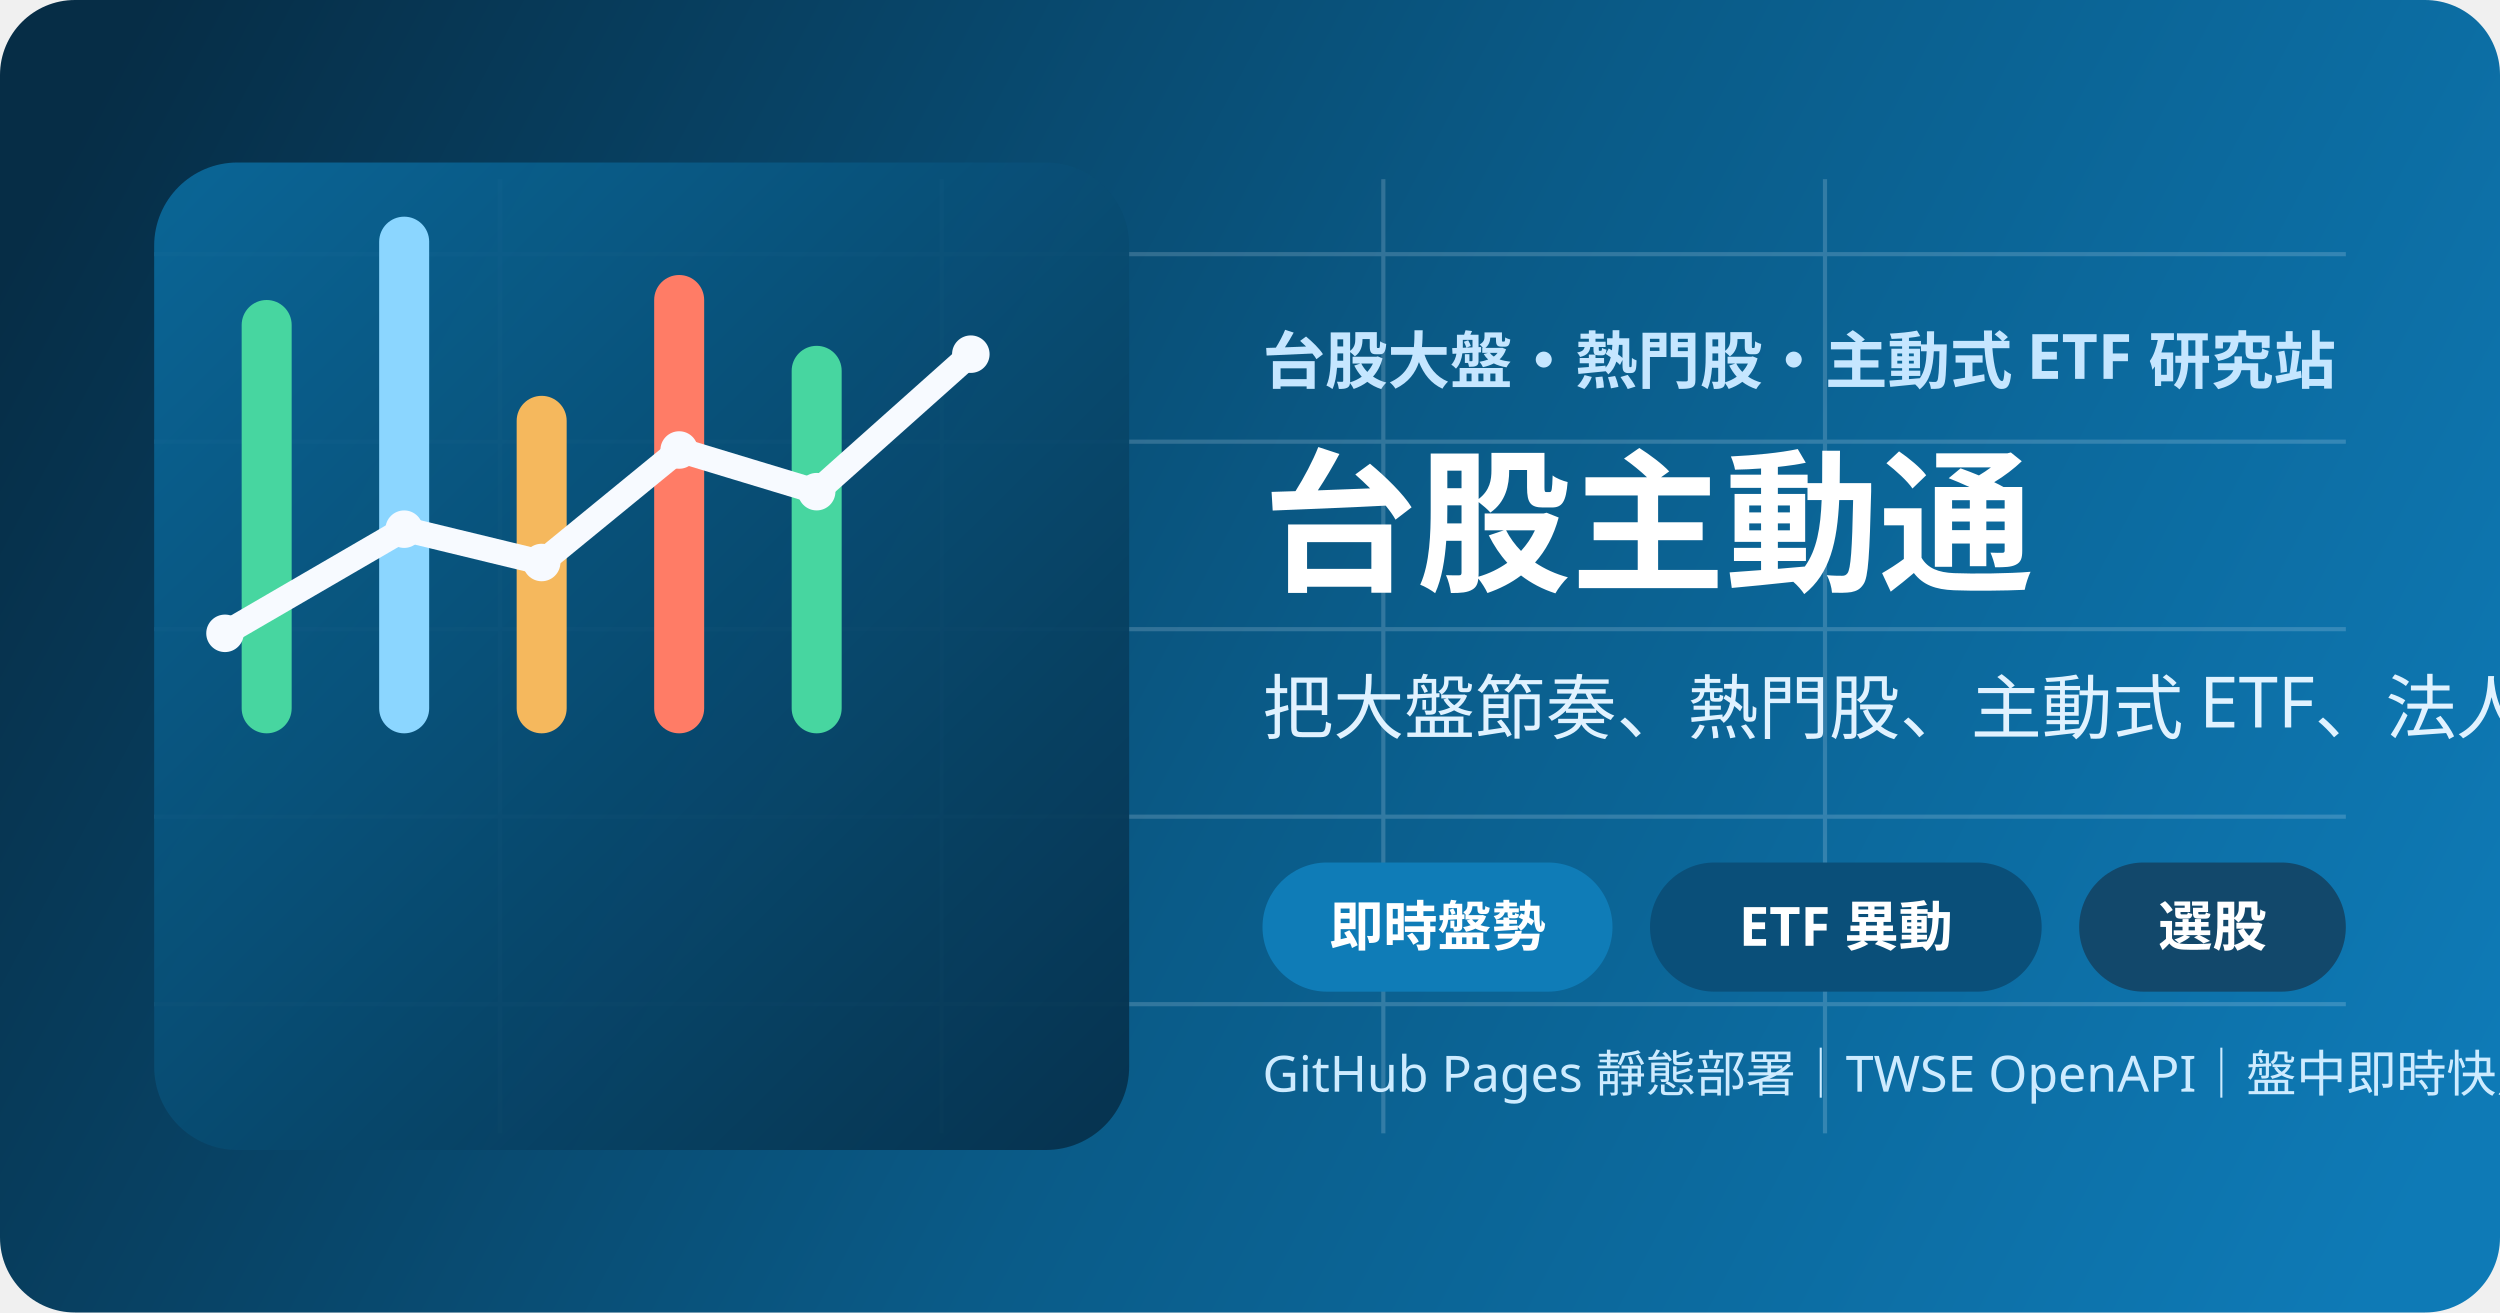
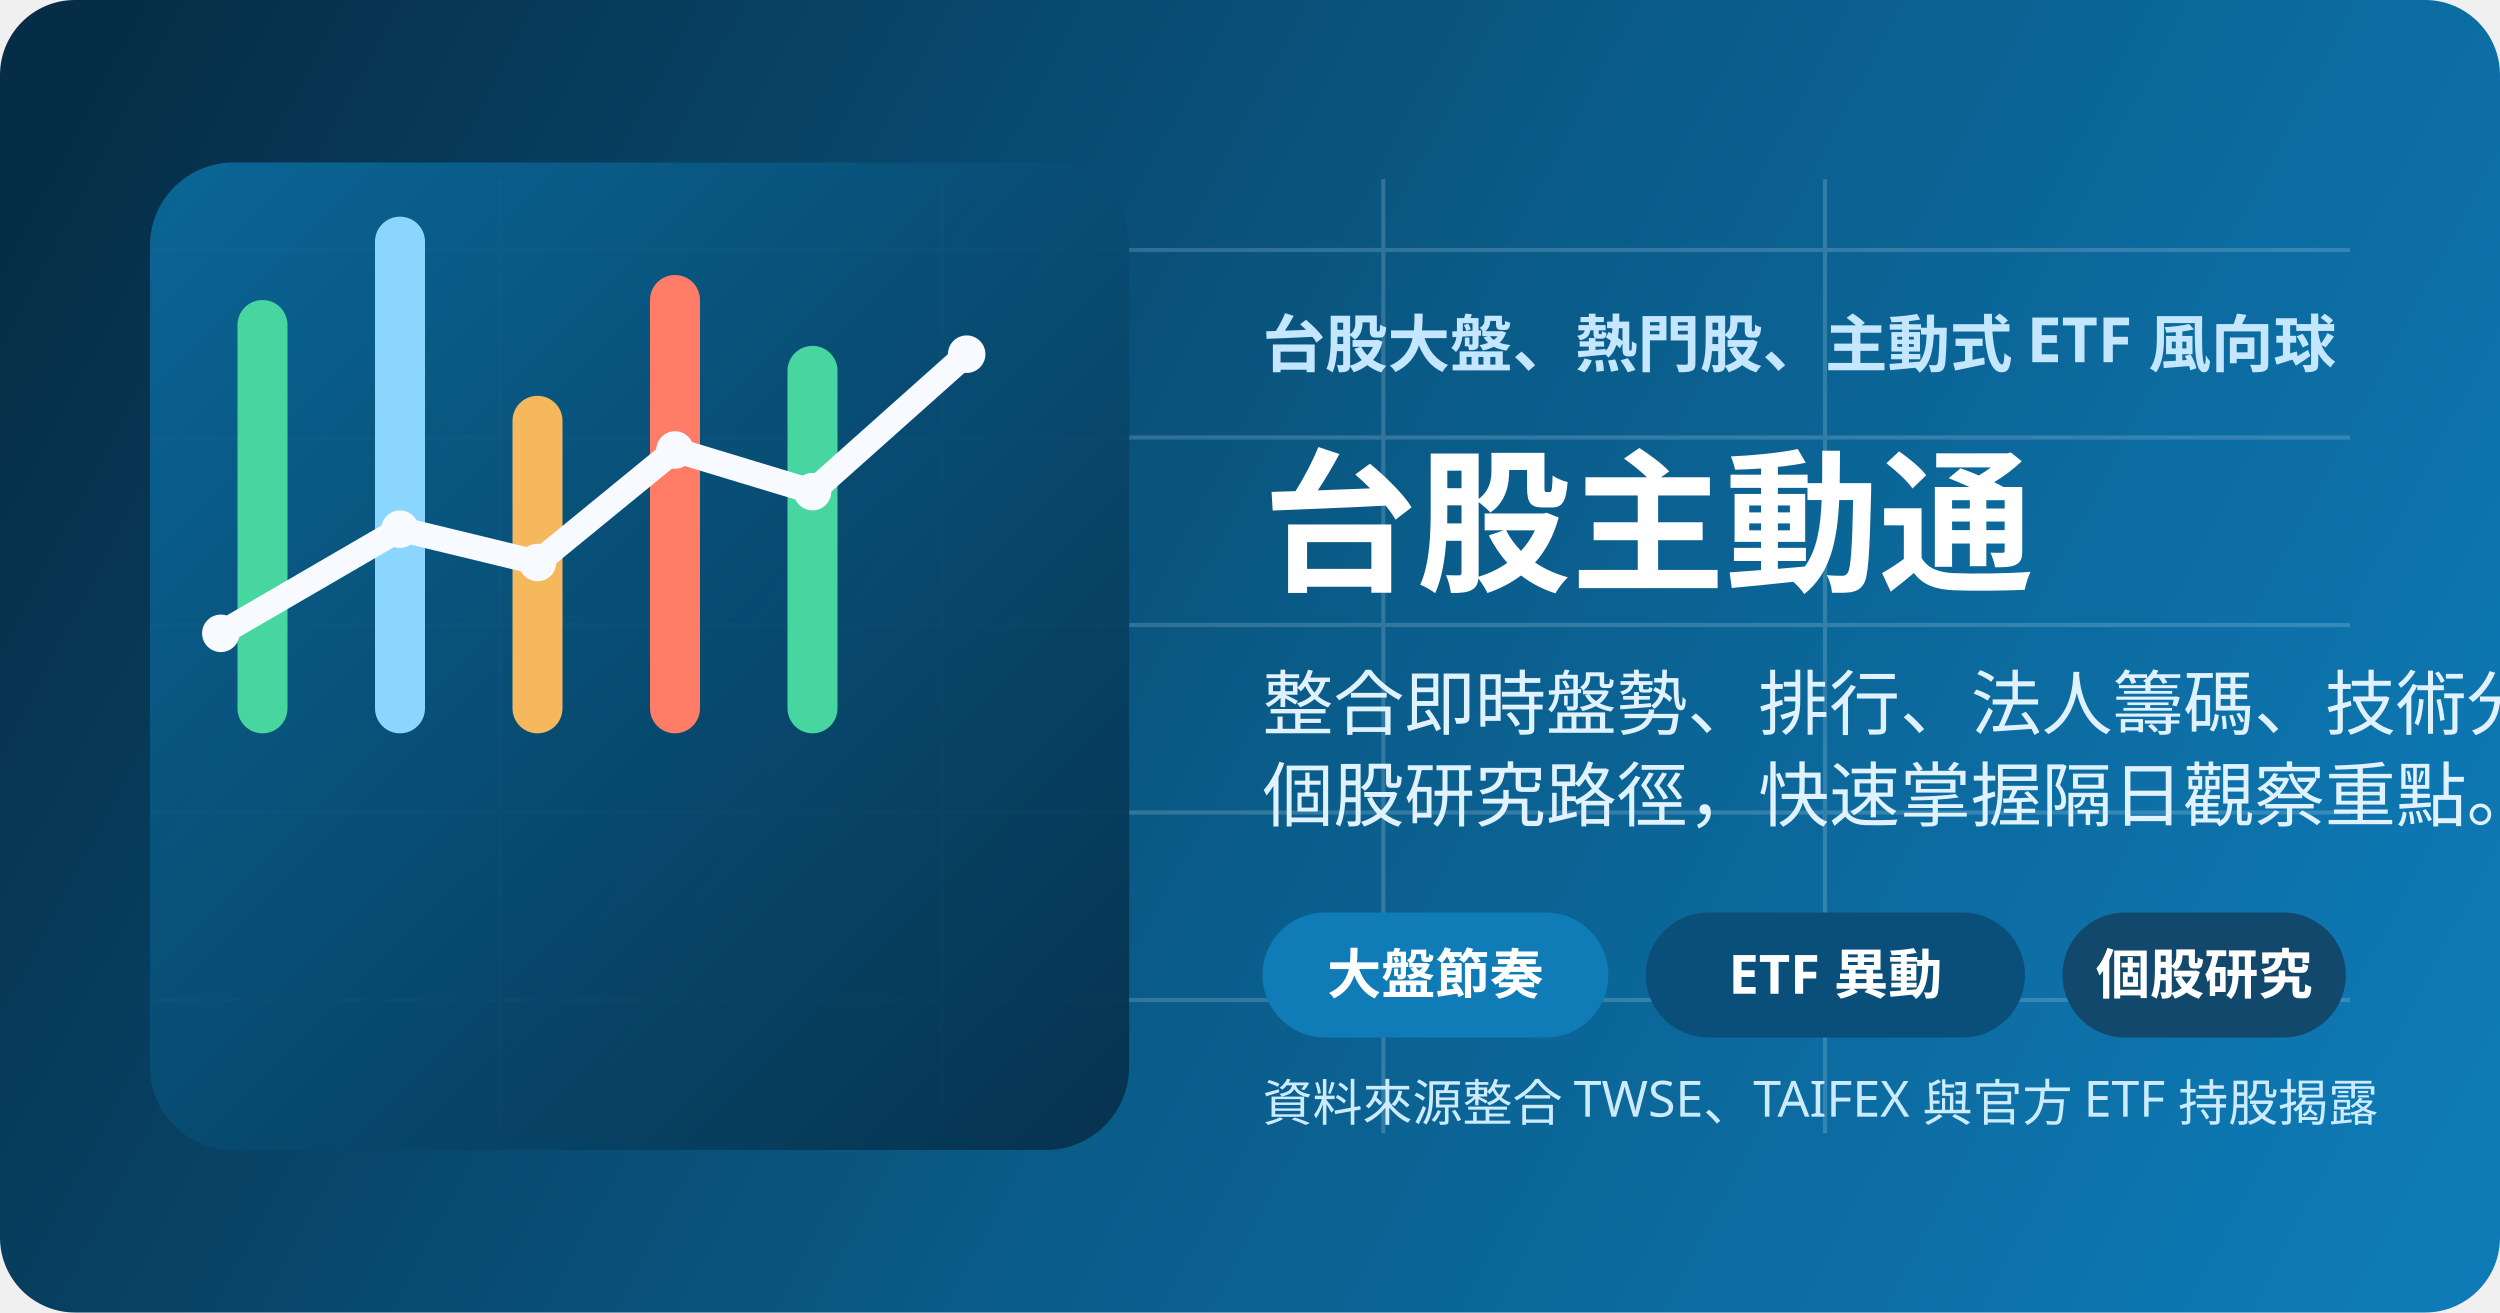
<svg xmlns="http://www.w3.org/2000/svg" width="1200" height="630" viewBox="0 0 1200 630" fill="none">
  <rect width="1200" height="630" rx="36" fill="url(#bg)" />
  <g opacity="0.18">
-     <path d="M74 122H1126" stroke="#E9F4FF" stroke-width="2" />
-     <path d="M74 212H1126" stroke="#E9F4FF" stroke-width="2" />
-     <path d="M74 302H1126" stroke="#E9F4FF" stroke-width="2" />
-     <path d="M74 392H1126" stroke="#E9F4FF" stroke-width="2" />
-     <path d="M74 482H1126" stroke="#E9F4FF" stroke-width="2" />
+     <path d="M72 120H1128" stroke="#E9F4FF" stroke-width="2" />
+     <path d="M72 210H1128" stroke="#E9F4FF" stroke-width="2" />
+     <path d="M72 300H1128" stroke="#E9F4FF" stroke-width="2" />
+     <path d="M72 390H1128" stroke="#E9F4FF" stroke-width="2" />
+     <path d="M72 480H1128" stroke="#E9F4FF" stroke-width="2" />
    <path d="M240 86V544" stroke="#E9F4FF" stroke-width="2" />
    <path d="M452 86V544" stroke="#E9F4FF" stroke-width="2" />
    <path d="M664 86V544" stroke="#E9F4FF" stroke-width="2" />
    <path d="M876 86V544" stroke="#E9F4FF" stroke-width="2" />
  </g>
-   <rect x="74" y="78" width="468" height="474" rx="40" fill="url(#panel)" fill-opacity="0.94" />
-   <rect x="116" y="144" width="24" height="208" rx="12" fill="#47D6A0" />
-   <rect x="182" y="104" width="24" height="248" rx="12" fill="#8BD6FF" />
-   <rect x="248" y="190" width="24" height="162" rx="12" fill="#F5B85D" />
-   <rect x="314" y="132" width="24" height="220" rx="12" fill="#FF7C66" />
-   <rect x="380" y="166" width="24" height="186" rx="12" fill="#47D6A0" />
-   <path d="M108 304L194 254L260 270L326 216L392 236L466 170" stroke="#F7FAFF" stroke-width="12" stroke-linecap="round" stroke-linejoin="round" />
-   <circle cx="108" cy="304" r="9" fill="#F7FAFF" />
-   <circle cx="194" cy="254" r="9" fill="#F7FAFF" />
-   <circle cx="260" cy="270" r="9" fill="#F7FAFF" />
-   <circle cx="326" cy="216" r="9" fill="#F7FAFF" />
-   <circle cx="392" cy="236" r="9" fill="#F7FAFF" />
-   <circle cx="466" cy="170" r="9" fill="#F7FAFF" />
-   <text x="606" y="184" fill="#C5E6FF" font-family="'IBM Plex Sans TC', 'Noto Sans TC', sans-serif" font-size="30" font-weight="600">台股大盤・熱門股・主動式 ETF 研究站</text>
-   <text x="606" y="278" fill="#FFFFFF" font-family="'IBM Plex Sans TC', 'Noto Sans TC', sans-serif" font-size="74" font-weight="700">台股主動通</text>
-   <text x="606" y="352" fill="#E0F2FF" font-family="'IBM Plex Sans TC', 'Noto Sans TC', sans-serif" font-size="34" font-weight="500">把大盤節奏、熱門股、主動式 ETF、法人籌碼與技術面串成一條研究路徑</text>
+   <rect x="72" y="78" width="470" height="474" rx="40" fill="url(#panel)" fill-opacity="0.94" />
+   <rect x="114" y="144" width="24" height="208" rx="12" fill="#47D6A0" />
+   <rect x="180" y="104" width="24" height="248" rx="12" fill="#8BD6FF" />
+   <rect x="246" y="190" width="24" height="162" rx="12" fill="#F5B85D" />
+   <rect x="312" y="132" width="24" height="220" rx="12" fill="#FF7C66" />
+   <rect x="378" y="166" width="24" height="186" rx="12" fill="#47D6A0" />
+   <path d="M106 304L192 254L258 270L324 216L390 236L464 170" stroke="#F7FAFF" stroke-width="12" stroke-linecap="round" stroke-linejoin="round" />
+   <circle cx="106" cy="304" r="9" fill="#F7FAFF" />
+   <circle cx="192" cy="254" r="9" fill="#F7FAFF" />
+   <circle cx="258" cy="270" r="9" fill="#F7FAFF" />
+   <circle cx="324" cy="216" r="9" fill="#F7FAFF" />
+   <circle cx="390" cy="236" r="9" fill="#F7FAFF" />
+   <circle cx="464" cy="170" r="9" fill="#F7FAFF" />
+   <text x="606" y="176" fill="#C5E6FF" font-family="'IBM Plex Sans TC', 'Noto Sans TC', sans-serif" font-size="30" font-weight="600">
+     台股大盤、熱門股、主動式 ETF 風向球
+   </text>
+   <text x="606" y="278" fill="#FFFFFF" font-family="'IBM Plex Sans TC', 'Noto Sans TC', sans-serif" font-size="74" font-weight="700">
+     台股主動通
+   </text>
+   <text x="606" y="350" fill="#E0F2FF" font-family="'IBM Plex Sans TC', 'Noto Sans TC', sans-serif" font-size="34" font-weight="500">
+     整合即時盤勢、排行、法人籌碼、技術分析與
+   </text>
+   <text x="606" y="394" fill="#E0F2FF" font-family="'IBM Plex Sans TC', 'Noto Sans TC', sans-serif" font-size="34" font-weight="500">
+     個股研究路徑，快速掌握隔日觀察重點。
+   </text>
  <g>
-     <rect x="606" y="414" width="168" height="62" rx="31" fill="#0F7CB7" />
-     <text x="690" y="454" text-anchor="middle" fill="#FFFFFF" font-family="'IBM Plex Sans TC', 'Noto Sans TC', sans-serif" font-size="26" font-weight="600">即時盤勢</text>
-     <rect x="792" y="414" width="188" height="62" rx="31" fill="#0A4F79" />
-     <text x="886" y="454" text-anchor="middle" fill="#FFFFFF" font-family="'IBM Plex Sans TC', 'Noto Sans TC', sans-serif" font-size="26" font-weight="600">ETF 異動</text>
-     <rect x="998" y="414" width="128" height="62" rx="31" fill="#12486B" />
-     <text x="1062" y="454" text-anchor="middle" fill="#FFFFFF" font-family="'IBM Plex Sans TC', 'Noto Sans TC', sans-serif" font-size="26" font-weight="600">選股</text>
+     <rect x="606" y="438" width="166" height="60" rx="30" fill="#0F7CB7" />
+     <text x="689" y="477" text-anchor="middle" fill="#FFFFFF" font-family="'IBM Plex Sans TC', 'Noto Sans TC', sans-serif" font-size="26" font-weight="600">
+       大盤節奏
+     </text>
+     <rect x="790" y="438" width="182" height="60" rx="30" fill="#0A4F79" />
+     <text x="881" y="477" text-anchor="middle" fill="#FFFFFF" font-family="'IBM Plex Sans TC', 'Noto Sans TC', sans-serif" font-size="26" font-weight="600">
+       ETF 異動
+     </text>
+     <rect x="990" y="438" width="136" height="60" rx="30" fill="#12486B" />
+     <text x="1058" y="477" text-anchor="middle" fill="#FFFFFF" font-family="'IBM Plex Sans TC', 'Noto Sans TC', sans-serif" font-size="26" font-weight="600">
+       個股研究
+     </text>
  </g>
-   <text x="606" y="524" fill="#CDEBFF" font-family="'IBM Plex Sans TC', 'Noto Sans TC', sans-serif" font-size="24" font-weight="500">GitHub Pages 靜態部署｜TWSE OpenAPI｜盤中即時快照覆蓋</text>
+   <text x="606" y="538" fill="#CDEBFF" font-family="'IBM Plex Sans TC', 'Noto Sans TC', sans-serif" font-size="24" font-weight="500">
+     資料來源整合 TWSE、TAIFEX 與官方 ETF 持股揭露
+   </text>
  <defs>
-     <linearGradient id="bg" x1="52" y1="34" x2="1142" y2="612" gradientUnits="userSpaceOnUse">
+     <linearGradient id="bg" x1="48" y1="30" x2="1144" y2="610" gradientUnits="userSpaceOnUse">
      <stop stop-color="#062D46" />
      <stop offset="0.52" stop-color="#0A5B88" />
      <stop offset="1" stop-color="#0E7AB6" />
    </linearGradient>
-     <linearGradient id="panel" x1="74" y1="78" x2="542" y2="552" gradientUnits="userSpaceOnUse">
+     <linearGradient id="panel" x1="72" y1="78" x2="542" y2="552" gradientUnits="userSpaceOnUse">
      <stop stop-color="#0B699B" />
      <stop offset="1" stop-color="#05304B" />
    </linearGradient>
  </defs>
</svg>
